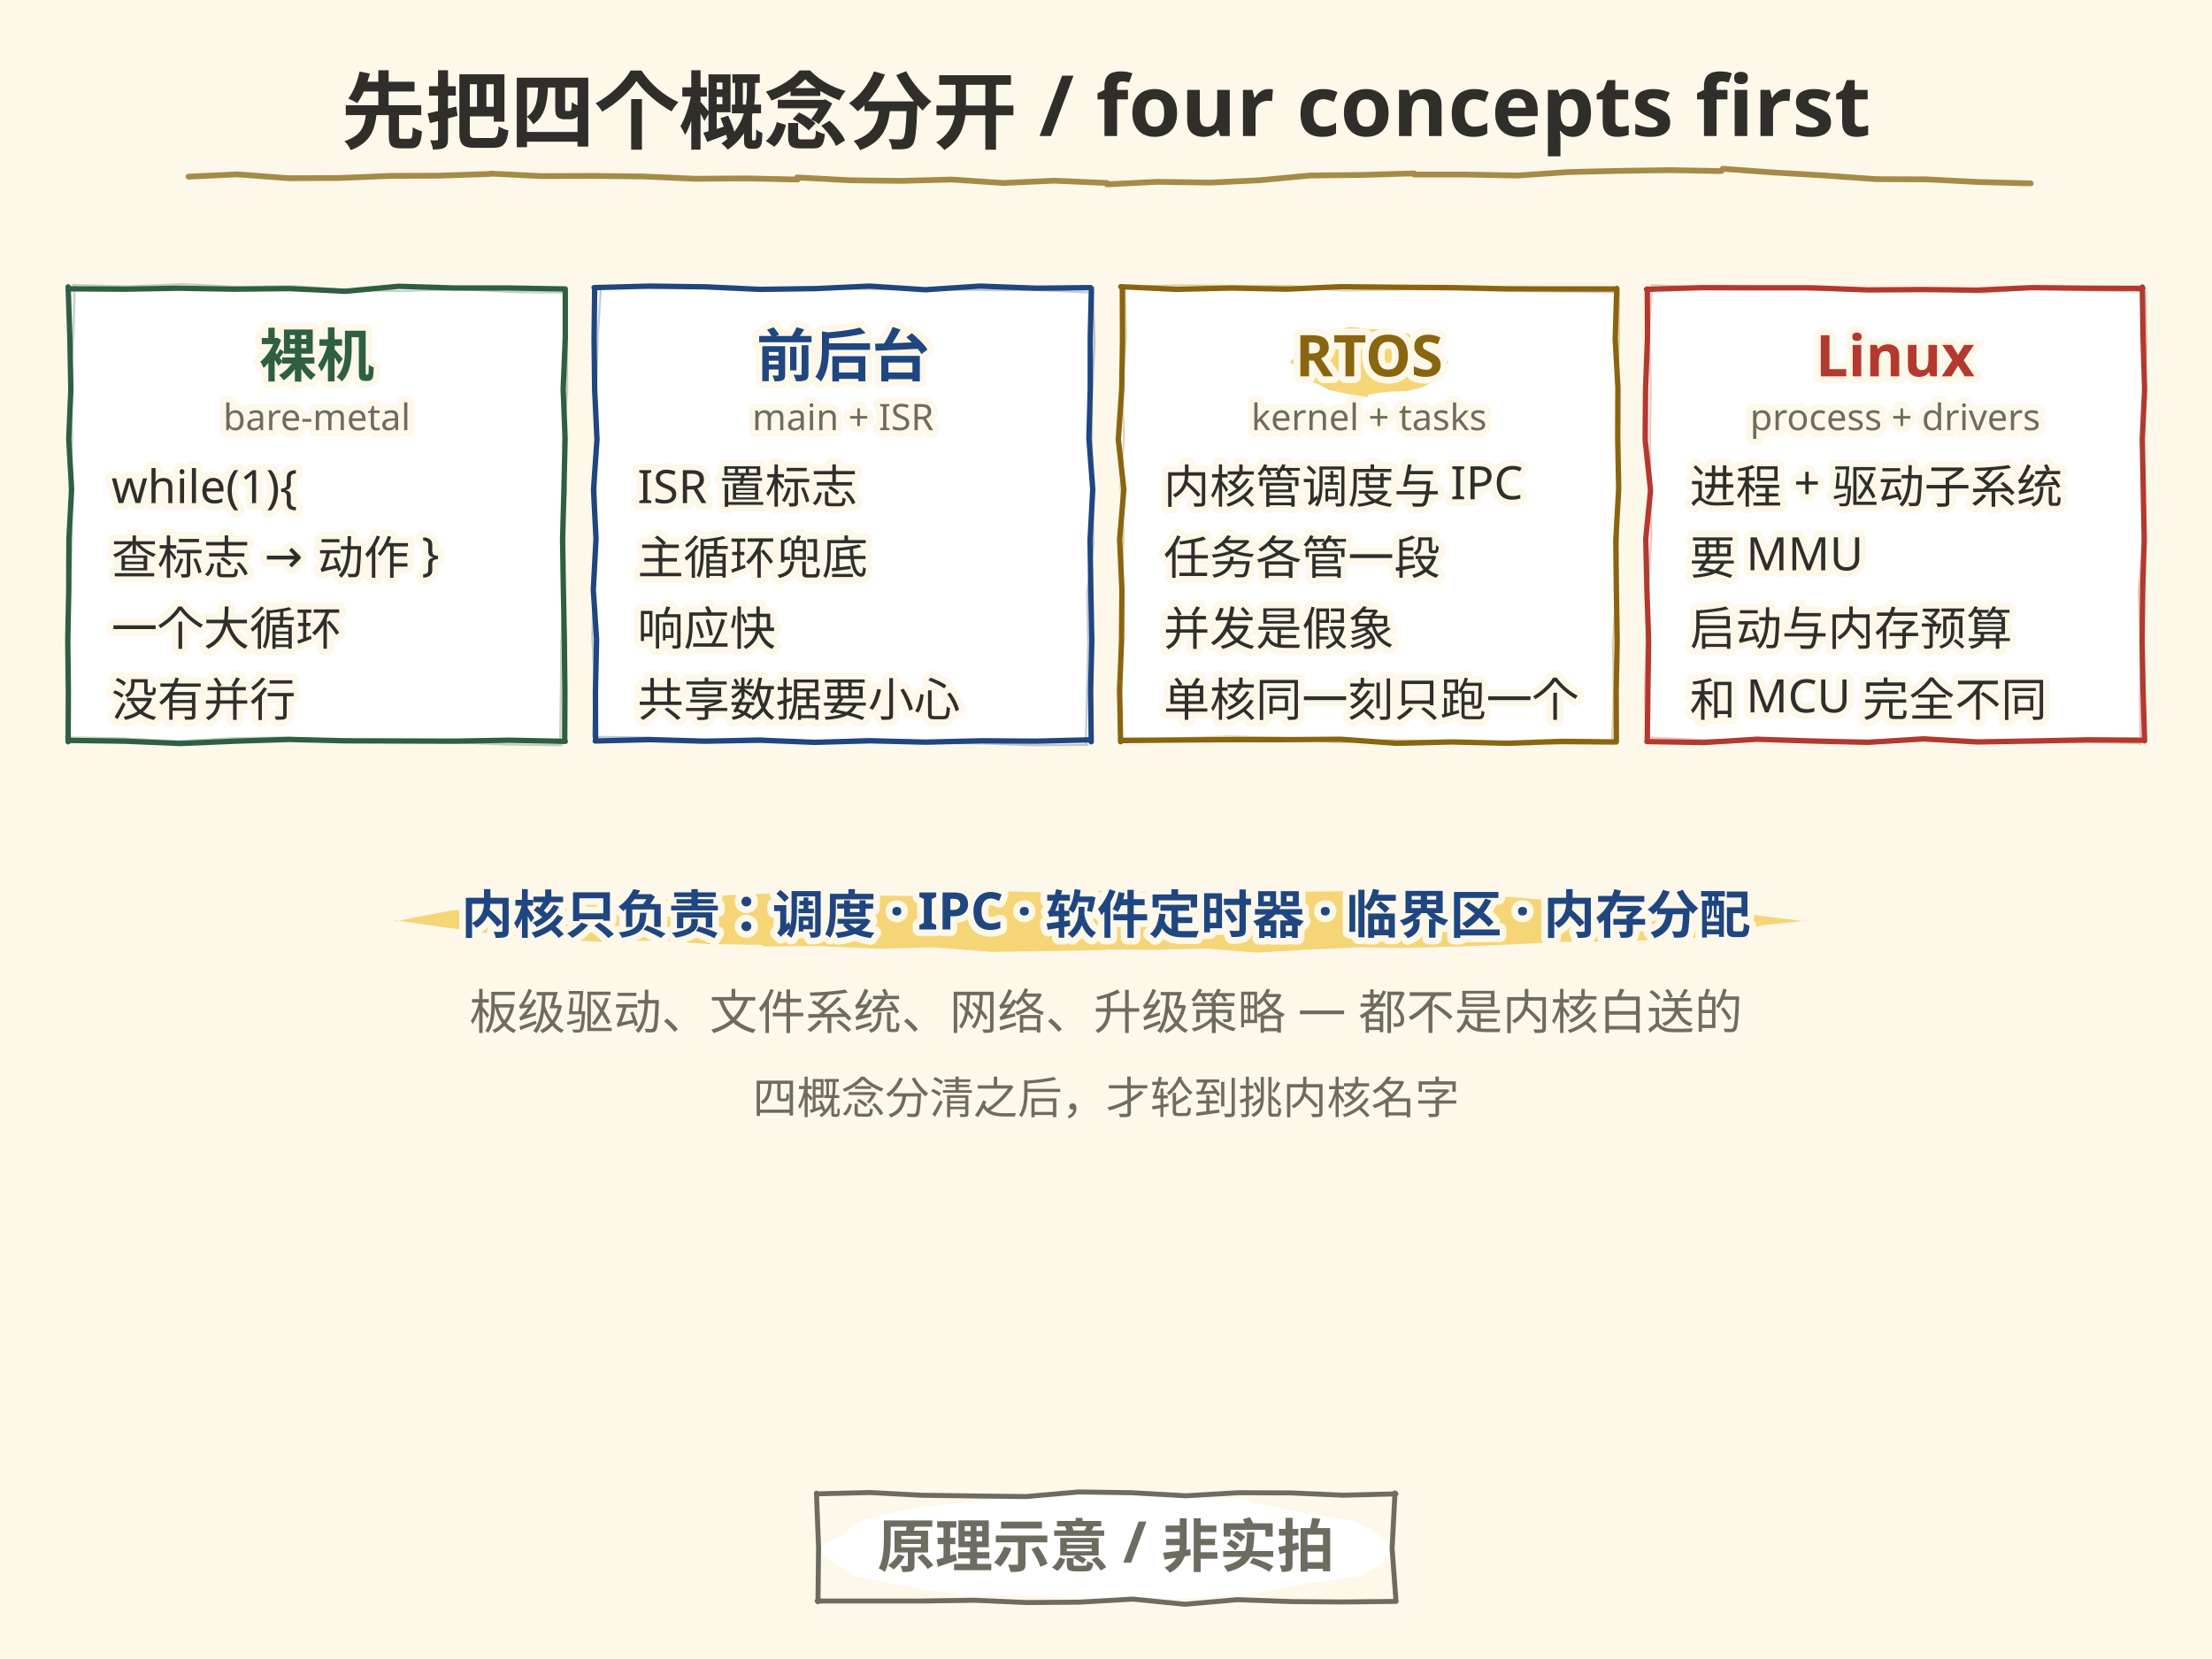
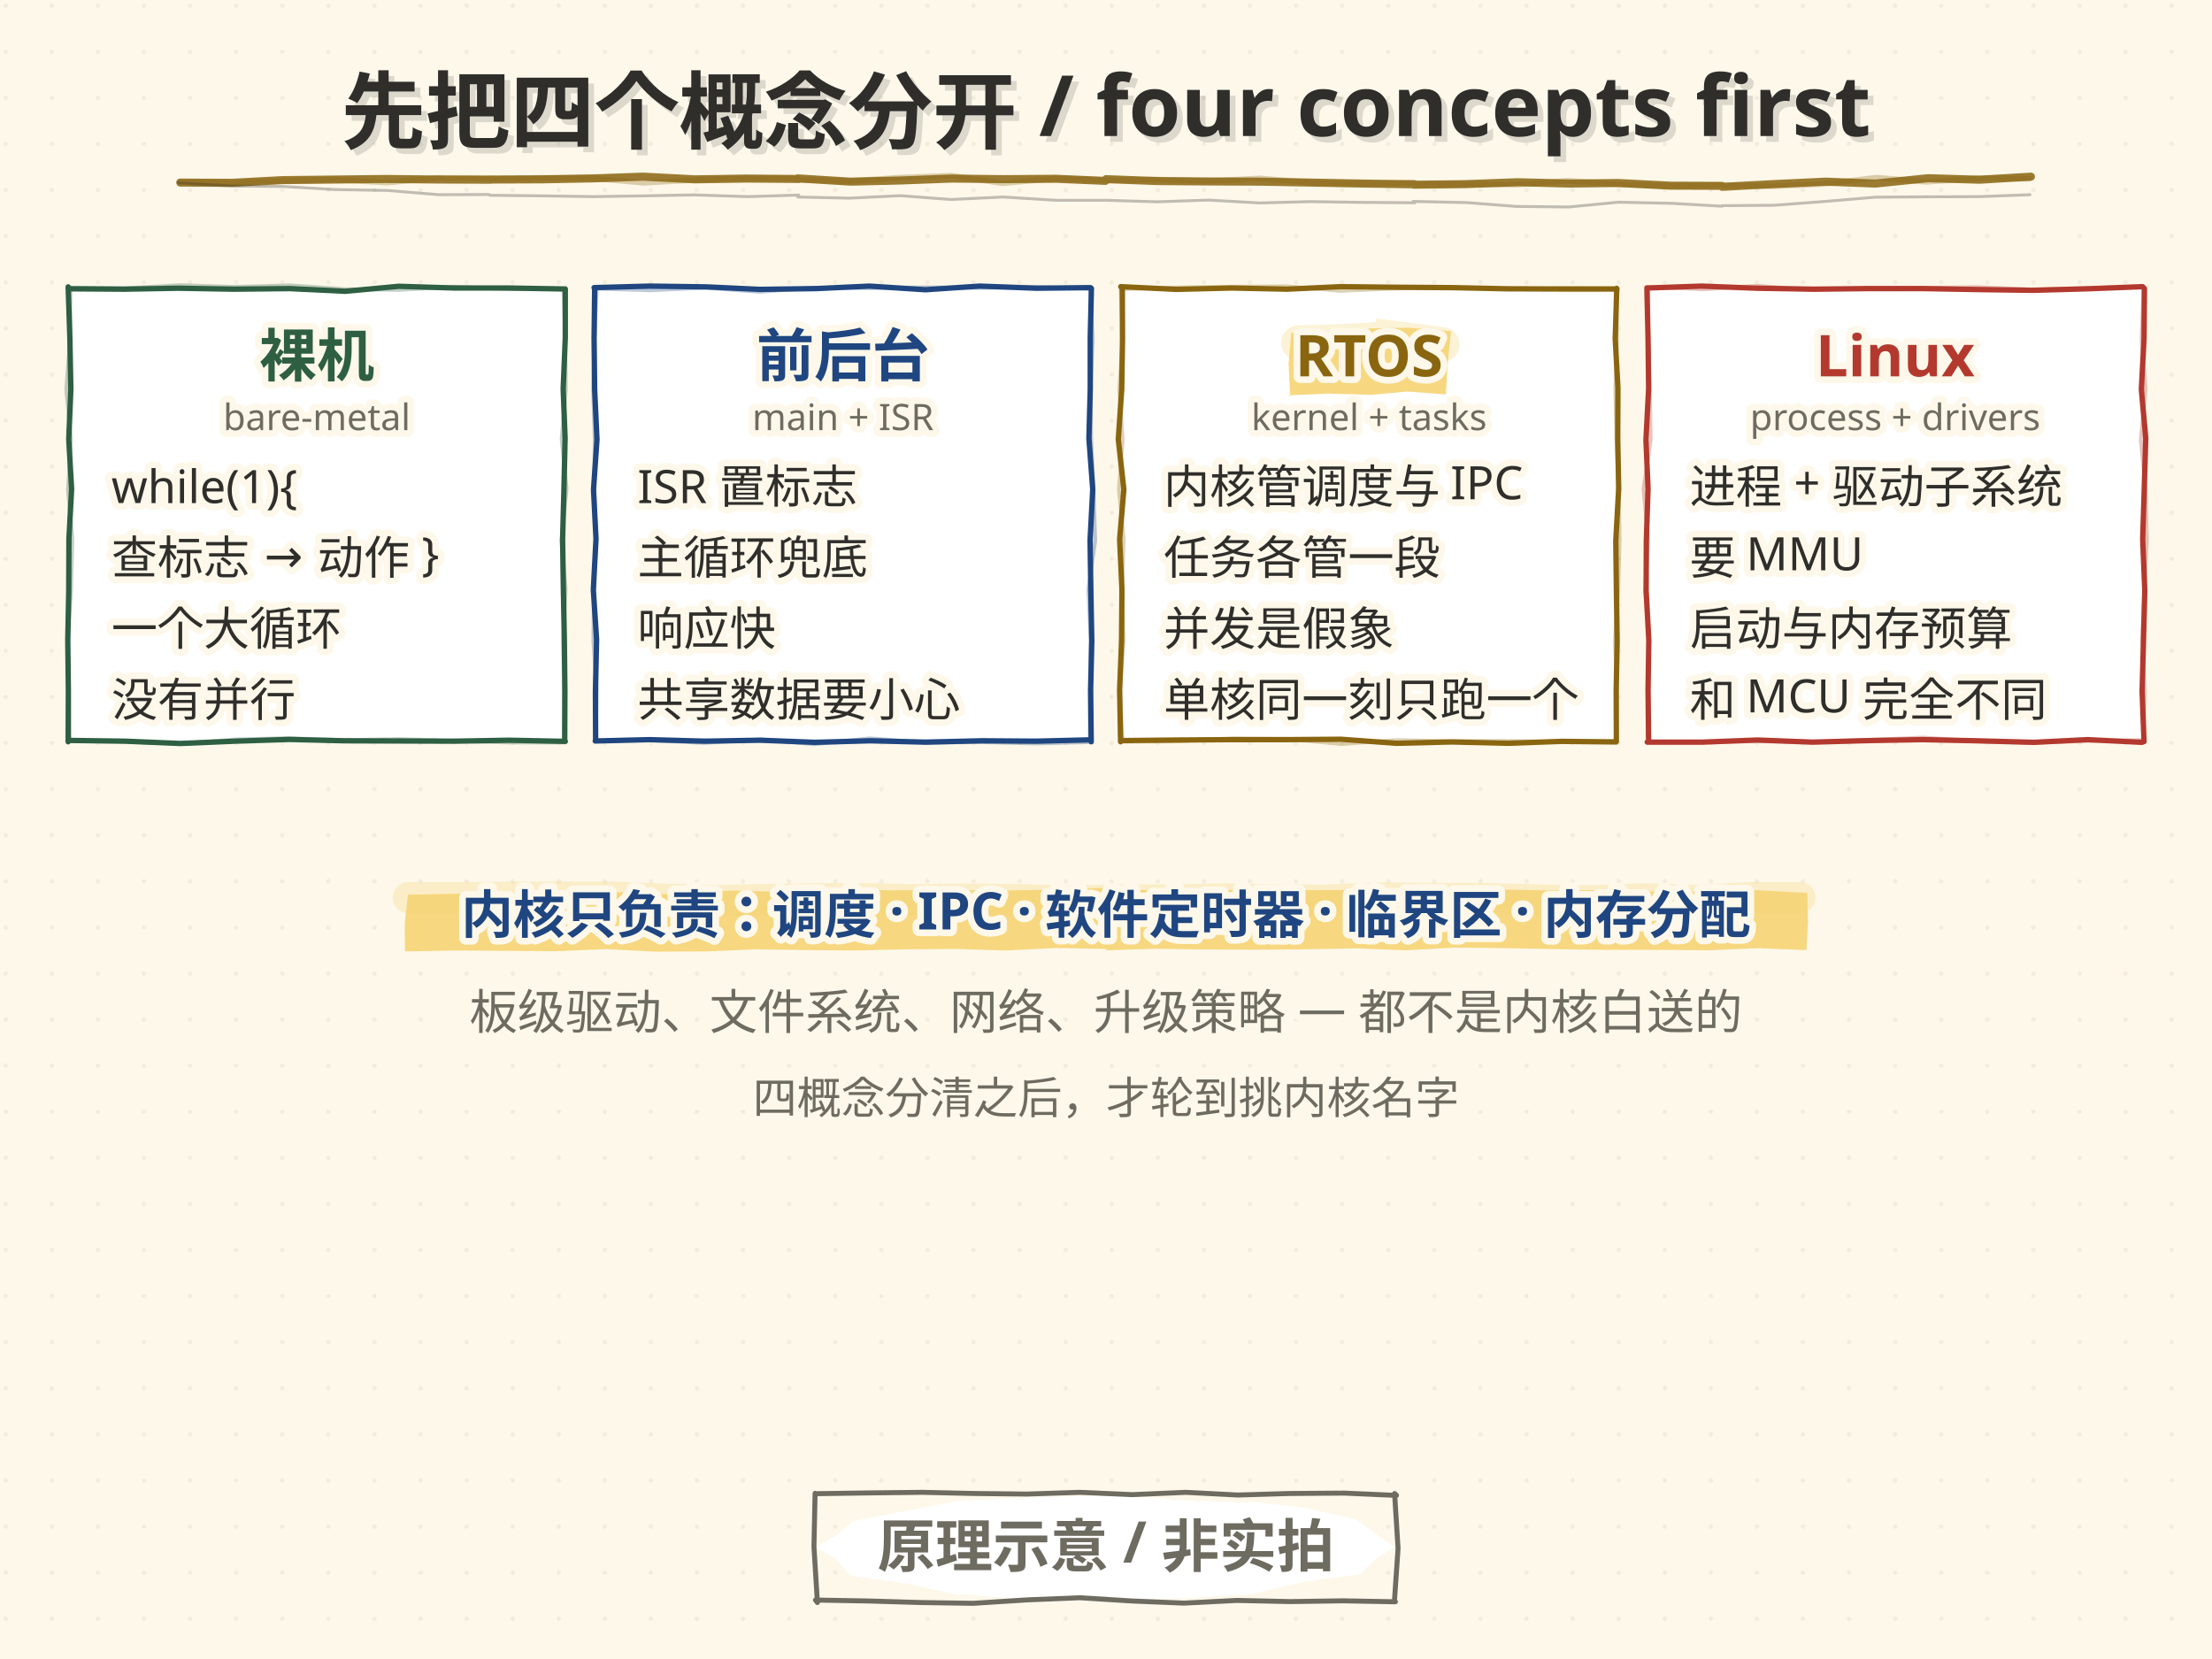
<svg xmlns="http://www.w3.org/2000/svg" width="1152" height="864" viewBox="0 0 1152 864">
  <style>text{dominant-baseline:alphabetic} .t-halo{paint-order:stroke;stroke:#FDF8EA;stroke-width:7px; stroke-linejoin:round}</style>
+   <defs>
+     <pattern id="dotgrid" width="24" height="24" patternUnits="userSpaceOnUse">
+       <circle cx="3" cy="3" r="1.1" fill="#DED4BE" />
+     </pattern>
+   </defs>
  <rect width="1152" height="864" fill="#FDF8EA" />
+   <rect width="1152" height="864" fill="url(#dotgrid)" opacity="0.36" />
  <path d="M35.5 150.4 L64.8 150.6 L92.9 150.1 L121.8 150.6 L150.7 150.3 L179.8 151.7 L207.7 149.1 L236.9 150.0 L264.9 150.0 L294.1 150.5 L294.4 150.5 L294.4 175.8 L293.3 202.6 L294.3 228.2 L293.7 254.7 L293.0 280.9 L293.4 306.8 L293.9 333.0 L294.2 360.0 L294.1 385.8 L294.4 386.1 L265.1 385.5 L236.7 386.0 L208.5 385.9 L179.4 385.8 L150.6 385.1 L122.5 386.0 L93.9 387.2 L65.1 386.0 L35.7 385.6 L35.5 386.3 L35.6 359.4 L35.3 333.4 L35.8 307.8 L35.9 280.6 L37.3 254.7 L35.8 228.7 L36.9 202.9 L36.4 176.5 L35.5 149.4" fill="#FFFFFF" stroke="#2E5F42" stroke-width="2.8" stroke-linecap="round" stroke-linejoin="round" opacity="1.0" />
-   <path d="M38.0 148.4 L67.0 149.1 L95.8 148.0 L123.9 149.4 L153.1 149.0 L181.5 151.1 L209.4 151.6 L238.4 150.6 L266.6 152.1 L295.4 152.4 L294.8 152.3 L295.3 178.0 L295.4 204.6 L293.1 230.5 L294.8 256.3 L292.2 283.1 L293.6 308.4 L292.3 335.0 L292.1 361.0 L291.7 387.3 L292.5 388.1 L263.1 387.7 L234.6 386.5 L206.2 385.3 L178.2 385.6 L148.5 384.1 L120.9 384.4 L91.9 386.0 L63.2 384.5 L34.1 384.0 L34.9 383.8 L34.9 358.1 L34.9 331.7 L36.5 306.0 L37.5 279.0 L36.2 253.7 L37.7 227.4 L36.0 201.3 L38.3 174.3 L38.9 148.2" fill="none" stroke="#2E5F42" stroke-width="1.1" stroke-linecap="round" stroke-linejoin="round" opacity="0.28" />
+   <path d="M35.8 149.8 L64.9 150.1 L93.8 148.5 L122.0 149.4 L151.2 148.6 L179.8 150.6 L207.7 151.0 L236.8 149.3 L265.2 150.6 L294.0 150.4 L293.4 150.3 L294.3 176.1 L294.7 202.8 L292.5 228.7 L295.1 254.6 L292.4 281.5 L294.6 306.8 L293.3 333.4 L293.7 359.5 L293.7 385.9 L294.5 386.7 L265.1 386.7 L236.5 385.9 L208.0 384.9 L179.9 385.5 L150.1 384.4 L122.5 385.1 L93.4 387.4 L64.7 386.2 L35.5 386.0 L36.3 385.8 L35.9 360.0 L35.3 333.6 L37.0 307.8 L37.7 280.7 L35.4 255.4 L37.0 229.0 L34.5 202.8 L36.6 175.8 L36.7 149.6" fill="none" stroke="#2E5F42" stroke-width="1.96" stroke-linecap="round" stroke-linejoin="round" opacity="0.30" />
  <text x="165.0" y="196" font-family="'Segoe Print','STKaiti','KaiTi','Microsoft YaHei','PingFang SC',sans-serif" font-size="30" font-weight="bold" text-anchor="middle" fill="#2E5F42" class="t-halo">裸机</text>
  <text x="165.0" y="224" font-family="'Segoe Print','STKaiti','KaiTi','Microsoft YaHei','PingFang SC',sans-serif" font-size="19" text-anchor="middle" fill="#6E6B60" class="t-halo">bare-metal</text>
  <text x="58.0" y="262" font-family="'Segoe Print','STKaiti','KaiTi','Microsoft YaHei','PingFang SC',sans-serif" font-size="24" fill="#2F2E2B" class="t-halo">while(1){</text>
  <text x="58.0" y="299" font-family="'Segoe Print','STKaiti','KaiTi','Microsoft YaHei','PingFang SC',sans-serif" font-size="24" fill="#2F2E2B" class="t-halo"> 查标志 → 动作 }</text>
  <text x="58.0" y="336" font-family="'Segoe Print','STKaiti','KaiTi','Microsoft YaHei','PingFang SC',sans-serif" font-size="24" fill="#2F2E2B" class="t-halo">一个大循环</text>
  <text x="58.0" y="373" font-family="'Segoe Print','STKaiti','KaiTi','Microsoft YaHei','PingFang SC',sans-serif" font-size="24" fill="#2F2E2B" class="t-halo">没有并行</text>
  <path d="M309.4 149.8 L338.2 149.0 L367.8 149.4 L395.6 150.7 L425.1 150.3 L452.8 149.0 L481.9 150.9 L510.3 149.0 L539.9 150.1 L567.9 149.8 L568.4 150.2 L567.8 175.7 L567.8 202.4 L567.1 228.3 L569.1 254.9 L567.7 281.3 L568.1 307.0 L568.6 333.9 L568.0 359.3 L568.3 386.3 L567.9 385.3 L539.6 386.0 L511.2 385.8 L482.0 386.5 L453.3 385.8 L424.4 386.6 L395.9 385.5 L367.1 386.0 L338.3 385.2 L310.0 385.9 L310.2 385.6 L310.1 360.2 L310.7 333.0 L309.0 307.2 L310.4 280.6 L309.1 255.0 L310.9 228.9 L309.7 203.0 L309.4 176.4 L309.7 149.9" fill="#FFFFFF" stroke="#1F4680" stroke-width="2.8" stroke-linecap="round" stroke-linejoin="round" opacity="1.0" />
-   <path d="M312.5 148.9 L340.6 150.1 L369.9 149.2 L397.6 151.4 L426.0 150.0 L455.5 150.6 L484.2 150.6 L511.8 151.1 L540.7 151.1 L569.6 152.4 L569.2 152.2 L570.1 178.6 L568.7 204.2 L568.6 230.1 L569.0 257.1 L569.5 283.3 L566.2 308.6 L566.7 334.5 L566.1 360.7 L565.5 388.0 L566.4 387.9 L538.0 388.1 L508.8 387.1 L480.5 386.9 L451.3 384.7 L422.4 386.8 L394.8 384.3 L365.3 385.6 L337.3 384.1 L308.7 383.7 L308.8 383.6 L309.8 357.6 L308.5 332.0 L309.2 306.0 L310.5 279.0 L310.4 253.1 L310.8 227.1 L310.5 200.3 L311.4 174.4 L313.0 148.9" fill="none" stroke="#1F4680" stroke-width="1.1" stroke-linecap="round" stroke-linejoin="round" opacity="0.28" />
+   <path d="M310.4 150.3 L338.5 151.2 L367.9 149.9 L395.7 152.0 L424.2 149.8 L453.7 150.1 L482.6 149.6 L510.2 150.0 L539.2 149.4 L568.2 150.4 L567.8 150.2 L569.1 176.6 L568.0 202.3 L568.3 228.3 L569.5 255.4 L570.4 281.6 L566.8 307.0 L568.0 333.0 L567.6 359.2 L567.5 386.6 L568.4 386.5 L539.9 387.2 L510.7 386.5 L482.3 386.8 L453.0 384.5 L424.1 387.6 L396.4 385.1 L366.8 386.9 L338.8 385.6 L310.1 385.7 L310.2 385.6 L310.8 359.5 L309.0 333.9 L309.3 307.8 L310.3 280.7 L309.5 254.7 L309.7 228.7 L308.9 201.9 L309.6 175.8 L310.8 150.3" fill="none" stroke="#1F4680" stroke-width="1.96" stroke-linecap="round" stroke-linejoin="round" opacity="0.30" />
  <text x="439.0" y="196" font-family="'Segoe Print','STKaiti','KaiTi','Microsoft YaHei','PingFang SC',sans-serif" font-size="30" font-weight="bold" text-anchor="middle" fill="#1F4680" class="t-halo">前后台</text>
  <text x="439.0" y="224" font-family="'Segoe Print','STKaiti','KaiTi','Microsoft YaHei','PingFang SC',sans-serif" font-size="19" text-anchor="middle" fill="#6E6B60" class="t-halo">main + ISR</text>
  <text x="332.0" y="262" font-family="'Segoe Print','STKaiti','KaiTi','Microsoft YaHei','PingFang SC',sans-serif" font-size="24" fill="#2F2E2B" class="t-halo">ISR 置标志</text>
  <text x="332.0" y="299" font-family="'Segoe Print','STKaiti','KaiTi','Microsoft YaHei','PingFang SC',sans-serif" font-size="24" fill="#2F2E2B" class="t-halo">主循环兜底</text>
  <text x="332.0" y="336" font-family="'Segoe Print','STKaiti','KaiTi','Microsoft YaHei','PingFang SC',sans-serif" font-size="24" fill="#2F2E2B" class="t-halo">响应快</text>
  <text x="332.0" y="373" font-family="'Segoe Print','STKaiti','KaiTi','Microsoft YaHei','PingFang SC',sans-serif" font-size="24" fill="#2F2E2B" class="t-halo">共享数据要小心</text>
  <path d="M583.7 149.3 L612.6 150.7 L641.4 150.0 L670.2 150.6 L698.1 149.3 L727.2 149.6 L756.5 149.8 L784.9 150.4 L812.9 150.5 L842.1 150.5 L842.0 150.2 L841.2 176.4 L842.6 201.9 L842.5 228.3 L843.0 254.4 L841.5 281.6 L841.8 306.9 L842.2 334.0 L841.7 359.6 L841.8 386.2 L841.7 386.4 L813.3 386.1 L785.1 387.1 L756.0 386.4 L727.2 387.1 L698.4 385.0 L669.4 385.2 L640.9 385.2 L612.4 385.4 L583.6 385.7 L583.6 386.3 L583.1 359.2 L584.1 333.6 L584.3 307.1 L583.1 280.8 L585.3 254.9 L582.4 228.8 L584.2 202.6 L584.6 176.8 L584.5 149.7" fill="#FFFFFF" stroke="#8A6510" stroke-width="2.8" stroke-linecap="round" stroke-linejoin="round" opacity="1.0" />
-   <path d="M585.8 149.2 L615.0 148.6 L643.6 148.9 L671.9 148.9 L699.9 151.4 L729.5 150.7 L757.8 150.8 L785.9 151.6 L814.3 151.8 L843.2 152.3 L843.2 151.6 L843.2 177.9 L842.0 204.0 L842.1 230.2 L842.7 256.7 L842.7 282.8 L841.8 308.6 L839.9 335.3 L840.4 360.7 L839.6 387.6 L840.1 387.3 L811.4 387.3 L782.2 386.5 L754.8 386.2 L725.9 385.4 L696.8 386.6 L668.9 384.3 L640.1 383.5 L611.5 384.6 L582.9 384.3 L583.2 383.6 L582.2 358.4 L584.5 331.8 L584.2 305.9 L585.2 278.9 L583.6 253.1 L585.4 227.6 L584.4 201.2 L586.5 174.9 L585.8 148.6" fill="none" stroke="#8A6510" stroke-width="1.1" stroke-linecap="round" stroke-linejoin="round" opacity="0.28" />
-   <path d="M754.4 188.7 L751.0 193.5 L747.9 197.6 L748.3 197.6 L741.1 201.6 L733.2 203.6 L733.2 203.7 L723.0 204.0 L712.6 205.5 L712.4 206.9 L703.1 205.4 L692.7 203.2 L692.4 203.2 L686.2 199.9 L678.0 197.3 L678.1 197.2 L676.5 192.1 L671.8 188.7 L671.6 188.6 L675.9 184.9 L677.6 180.1 L677.2 179.1 L684.6 176.0 L692.0 173.7 L692.1 173.5 L702.9 170.2 L713.1 171.3 L713.3 171.3 L723.5 171.8 L733.7 173.7 L733.8 174.1 L740.7 178.0 L748.7 180.0 L749.2 180.4 L750.4 184.8 L754.2 188.3" fill="#F6D576" />
+   <path d="M583.6 150.6 L612.8 149.7 L641.5 149.3 L670.0 149.1 L698.1 151.5 L727.8 150.2 L756.1 150.0 L784.3 150.4 L812.8 150.2 L841.8 150.3 L841.8 149.6 L842.1 176.0 L841.2 202.1 L841.8 228.4 L843.0 254.9 L843.5 281.1 L842.8 307.0 L841.0 333.8 L842.1 359.2 L841.6 386.2 L842.1 385.9 L813.3 386.4 L784.1 385.8 L756.6 386.0 L727.6 385.4 L698.5 387.5 L670.5 384.9 L641.6 384.6 L612.9 386.1 L584.3 386.3 L584.6 385.6 L583.2 360.4 L585.2 333.7 L584.4 307.7 L585.2 280.6 L582.7 254.8 L584.7 229.2 L582.9 202.7 L584.7 176.4 L583.6 150.1" fill="none" stroke="#8A6510" stroke-width="1.96" stroke-linecap="round" stroke-linejoin="round" opacity="0.30" />
+   <path d="M672.6 173.4 L692.3 173.5 L713.4 171.1 L712.7 171.0 L733.8 170.7 L755.8 172.5 L755.7 172.1 L754.0 189.1 L753.0 205.9 L753.1 205.4 L732.8 203.9 L712.5 205.8 L713.3 205.6 L691.9 205.0 L670.8 205.9 L671.9 206.4 L671.1 189.4 L672.5 173.1" fill="#F6D576" opacity="0.92" />
+   <path d="M676.2 178.5 L699.3 177.8 L722.6 176.5 L722.9 175.7 L736.6 177.5 L751.1 179.4" fill="none" stroke="#F6D576" stroke-width="18.1" stroke-linecap="round" opacity="0.30" />
  <text x="713.0" y="196" font-family="'Segoe Print','STKaiti','KaiTi','Microsoft YaHei','PingFang SC',sans-serif" font-size="30" font-weight="bold" text-anchor="middle" fill="#8A6510" class="t-halo">RTOS</text>
  <text x="713.0" y="224" font-family="'Segoe Print','STKaiti','KaiTi','Microsoft YaHei','PingFang SC',sans-serif" font-size="19" text-anchor="middle" fill="#6E6B60" class="t-halo">kernel + tasks</text>
  <text x="606.0" y="262" font-family="'Segoe Print','STKaiti','KaiTi','Microsoft YaHei','PingFang SC',sans-serif" font-size="24" fill="#2F2E2B" class="t-halo">内核管调度与 IPC</text>
  <text x="606.0" y="299" font-family="'Segoe Print','STKaiti','KaiTi','Microsoft YaHei','PingFang SC',sans-serif" font-size="24" fill="#2F2E2B" class="t-halo">任务各管一段</text>
  <text x="606.0" y="336" font-family="'Segoe Print','STKaiti','KaiTi','Microsoft YaHei','PingFang SC',sans-serif" font-size="24" fill="#2F2E2B" class="t-halo">并发是假象</text>
  <text x="606.0" y="373" font-family="'Segoe Print','STKaiti','KaiTi','Microsoft YaHei','PingFang SC',sans-serif" font-size="24" fill="#2F2E2B" class="t-halo">单核同一刻只跑一个</text>
-   <path d="M857.5 150.7 L886.5 149.8 L915.3 149.9 L943.7 149.9 L972.7 151.0 L1001.4 150.8 L1029.7 151.1 L1058.3 149.8 L1087.6 150.1 L1116.0 150.2 L1115.7 149.5 L1116.1 176.3 L1116.9 202.8 L1115.7 228.6 L1116.2 254.7 L1116.7 280.9 L1115.9 307.3 L1115.6 333.9 L1116.1 359.9 L1116.9 385.8 L1115.9 385.5 L1087.3 385.3 L1058.5 385.9 L1029.9 386.4 L1001.8 384.8 L972.8 386.6 L943.5 385.9 L915.0 385.0 L887.2 386.7 L857.7 386.2 L857.9 386.0 L858.2 360.2 L858.6 333.9 L857.7 306.9 L857.1 280.6 L859.6 255.4 L856.8 229.1 L857.0 202.6 L858.0 175.6 L857.9 150.5" fill="#FFFFFF" stroke="#B3392F" stroke-width="2.8" stroke-linecap="round" stroke-linejoin="round" opacity="1.0" />
-   <path d="M860.6 148.6 L888.4 149.6 L916.8 149.3 L945.8 150.9 L974.7 150.4 L1002.5 150.7 L1032.0 152.5 L1060.7 150.1 L1089.1 151.3 L1117.0 151.8 L1117.2 152.3 L1117.9 178.6 L1116.9 204.7 L1116.2 230.1 L1116.2 257.2 L1116.0 282.7 L1113.8 308.3 L1114.9 335.0 L1114.5 361.7 L1114.7 387.6 L1113.6 387.0 L1085.6 386.6 L1056.3 386.8 L1028.7 386.6 L999.9 385.6 L970.9 385.6 L943.0 386.2 L914.1 385.4 L885.2 385.3 L856.9 384.0 L857.1 384.1 L856.8 357.2 L857.5 331.4 L858.3 305.8 L860.0 279.7 L859.6 253.3 L859.3 227.1 L859.7 200.4 L858.8 174.9 L860.3 148.5" fill="none" stroke="#B3392F" stroke-width="1.1" stroke-linecap="round" stroke-linejoin="round" opacity="0.28" />
+   <path d="M857.7 150.0 L886.1 149.0 L914.8 150.1 L944.5 150.6 L972.5 150.3 L1001.7 150.3 L1029.9 150.8 L1058.8 151.2 L1087.4 150.4 L1115.8 149.3 L1116.8 150.3 L1116.6 176.4 L1115.2 202.8 L1117.5 228.2 L1116.7 255.0 L1115.9 280.8 L1117.0 307.6 L1116.3 334.1 L1115.6 360.1 L1116.6 386.2 L1115.5 386.6 L1087.1 385.2 L1059.2 386.6 L1029.5 385.8 L1001.4 385.2 L973.0 385.7 L944.0 386.5 L915.2 385.4 L886.5 386.5 L857.9 386.5 L858.6 386.0 L858.3 359.3 L858.7 333.5 L857.3 307.5 L857.4 281.6 L858.3 254.4 L857.2 229.2 L858.6 202.3 L858.3 176.3 L857.7 150.3" fill="#FFFFFF" stroke="#B3392F" stroke-width="2.8" stroke-linecap="round" stroke-linejoin="round" opacity="1.0" />
+   <path d="M857.5 149.4 L886.9 150.7 L915.4 148.8 L944.0 151.1 L973.1 150.0 L1001.7 149.9 L1029.6 149.5 L1058.1 150.7 L1087.9 150.0 L1116.5 149.2 L1116.3 149.9 L1115.3 176.7 L1117.4 202.4 L1114.9 229.1 L1117.4 254.7 L1118.1 281.5 L1116.7 307.5 L1115.6 333.6 L1116.9 360.4 L1116.2 385.7 L1115.5 385.4 L1087.3 385.9 L1058.2 386.9 L1030.3 386.1 L1001.8 384.1 L973.1 385.3 L943.7 386.4 L915.9 386.1 L886.6 386.3 L857.4 386.4 L858.0 385.7 L858.1 359.3 L858.8 334.0 L856.7 307.6 L858.4 280.7 L855.9 254.8 L859.7 229.0 L859.2 202.6 L858.4 175.8 L858.5 149.5" fill="none" stroke="#B3392F" stroke-width="1.96" stroke-linecap="round" stroke-linejoin="round" opacity="0.30" />
  <text x="987.0" y="196" font-family="'Segoe Print','STKaiti','KaiTi','Microsoft YaHei','PingFang SC',sans-serif" font-size="30" font-weight="bold" text-anchor="middle" fill="#B3392F" class="t-halo">Linux</text>
  <text x="987.0" y="224" font-family="'Segoe Print','STKaiti','KaiTi','Microsoft YaHei','PingFang SC',sans-serif" font-size="19" text-anchor="middle" fill="#6E6B60" class="t-halo">process + drivers</text>
  <text x="880.0" y="262" font-family="'Segoe Print','STKaiti','KaiTi','Microsoft YaHei','PingFang SC',sans-serif" font-size="24" fill="#2F2E2B" class="t-halo">进程 + 驱动子系统</text>
  <text x="880.0" y="299" font-family="'Segoe Print','STKaiti','KaiTi','Microsoft YaHei','PingFang SC',sans-serif" font-size="24" fill="#2F2E2B" class="t-halo">要 MMU</text>
  <text x="880.0" y="336" font-family="'Segoe Print','STKaiti','KaiTi','Microsoft YaHei','PingFang SC',sans-serif" font-size="24" fill="#2F2E2B" class="t-halo">启动与内存预算</text>
  <text x="880.0" y="373" font-family="'Segoe Print','STKaiti','KaiTi','Microsoft YaHei','PingFang SC',sans-serif" font-size="24" fill="#2F2E2B" class="t-halo">和 MCU 完全不同</text>
-   <path d="M940.3 479.5 L917.8 481.9 L894.5 487.9 L894.9 487.7 L867.7 489.2 L840.6 490.3 L813.9 490.5 L786.5 491.9 L759.2 493.0 L759.3 492.9 L733.5 493.7 L707.4 493.4 L680.8 494.6 L654.8 496.1 L628.0 494.0 L602.0 494.7 L576.3 494.5 L575.5 494.8 L546.7 495.3 L516.1 495.7 L486.2 493.4 L456.4 494.1 L426.6 492.7 L397.2 492.9 L397.1 492.1 L369.3 491.7 L342.0 489.7 L314.5 490.6 L286.8 489.1 L259.8 487.3 L260.2 486.8 L232.5 483.1 L205.8 479.3 L205.5 479.9 L234.2 474.3 L265.2 472.1 L264.6 472.4 L290.3 470.0 L316.9 468.0 L342.9 468.7 L368.7 466.6 L394.4 465.6 L395.4 465.5 L425.3 464.8 L455.8 466.4 L485.7 466.7 L516.1 464.1 L545.3 464.7 L575.6 463.8 L576.2 464.5 L602.1 464.5 L629.0 465.0 L654.4 464.7 L680.6 464.4 L706.9 464.1 L733.2 465.7 L759.5 465.5 L760.5 466.6 L786.5 467.2 L813.6 469.3 L839.3 469.5 L866.3 471.0 L893.5 471.6 L892.8 471.9 L916.3 476.9 L941.0 479.9" fill="#F6D576" />
+   <path d="M211.8 466.0 L240.3 465.4 L267.6 465.5 L295.9 465.8 L324.5 464.7 L352.5 466.0 L380.2 463.8 L408.1 464.5 L435.6 463.0 L464.3 463.7 L492.0 463.4 L520.3 463.8 L548.1 463.4 L575.8 462.4 L576.1 463.1 L601.7 463.6 L628.1 463.8 L654.4 463.1 L680.2 463.6 L706.0 463.5 L731.8 463.7 L758.1 464.6 L784.3 463.3 L809.8 463.8 L836.5 463.5 L862.3 464.3 L887.9 464.4 L914.7 463.6 L940.6 465.0 L941.2 464.7 L941.6 479.9 L940.8 494.4 L940.9 494.8 L915.5 493.8 L889.6 494.9 L862.9 494.7 L836.9 494.7 L810.5 494.3 L784.7 493.8 L758.2 493.5 L732.1 494.9 L706.7 493.9 L679.9 494.4 L654.7 494.6 L627.9 494.5 L601.6 494.1 L576.1 494.9 L576.1 494.2 L550.1 493.7 L523.7 495.0 L498.3 494.2 L472.2 494.4 L445.6 495.0 L419.4 494.8 L393.4 494.4 L367.9 495.5 L341.2 495.6 L315.5 494.3 L289.2 495.4 L263.7 495.2 L237.9 495.0 L211.4 495.5 L210.9 495.3 L210.8 480.8 L212.5 465.8" fill="#F6D576" opacity="0.92" />
+   <path d="M212.7 467.5 L239.2 467.5 L265.4 467.3 L292.6 467.2 L318.9 467.3 L345.6 468.3 L372.0 469.1 L398.7 468.5 L424.9 468.1 L451.8 468.1 L477.7 468.6 L504.4 468.3 L531.3 468.6 L557.7 469.3 L584.3 468.7 L611.0 468.7 L637.6 468.2 L662.9 468.6 L663.5 468.7 L691.4 468.8 L718.4 467.6 L746.4 468.0 L773.1 468.0 L800.7 468.7 L828.0 469.2 L855.8 468.1 L883.5 469.0 L910.8 467.5 L937.4 467.5" fill="none" stroke="#F6D576" stroke-width="16.3" stroke-linecap="round" opacity="0.30" />
  <text x="576.0" y="486" font-family="'Segoe Print','STKaiti','KaiTi','Microsoft YaHei','PingFang SC',sans-serif" font-size="27" font-weight="bold" text-anchor="middle" fill="#1F4680" class="t-halo">内核只负责：调度 · IPC · 软件定时器 · 临界区 · 内存分配</text>
  <text x="576.0" y="536" font-family="'Segoe Print','STKaiti','KaiTi','Microsoft YaHei','PingFang SC',sans-serif" font-size="25" text-anchor="middle" fill="#6E6B60" class="t-halo">板级驱动、文件系统、网络、升级策略 — 都不是内核白送的</text>
  <text x="576.0" y="580" font-family="'Segoe Print','STKaiti','KaiTi','Microsoft YaHei','PingFang SC',sans-serif" font-size="23" text-anchor="middle" fill="#6E6B60" class="t-halo">四概念分清之后，才轮到挑内核名字</text>
+   <text x="579.0" y="77" font-family="'Segoe Print','STKaiti','KaiTi','Microsoft YaHei','PingFang SC',sans-serif" font-size="44" font-weight="bold" text-anchor="middle" fill="#2F2E2B" opacity="0.16">先把四个概念分开 / four concepts first</text>
  <text x="576.0" y="74" font-family="'Segoe Print','STKaiti','KaiTi','Microsoft YaHei','PingFang SC',sans-serif" font-size="44" font-weight="bold" text-anchor="middle" fill="#2F2E2B">先把四个概念分开 / four concepts first</text>
-   <path d="M98.2 92.0 L123.6 90.8 L150.2 92.8 L176.8 92.7 L203.3 91.6 L228.4 91.5 L255.2 90.6 L255.5 90.4 L281.6 91.7 L308.7 91.6 L335.1 91.9 L362.2 93.1 L388.9 92.9 L415.5 93.5 L415.1 92.4 L442.9 93.9 L469.4 94.2 L495.6 93.5 L522.5 95.3 L549.2 94.1 L576.5 95.3 L576.5 96.0 L602.7 94.7 L630.1 95.1 L655.7 93.9 L682.3 91.4 L709.8 91.1 L736.5 90.3 L736.5 90.9 L763.0 90.9 L790.4 91.4 L817.0 89.6 L842.8 89.0 L869.5 88.6 L896.5 89.1 L897.2 87.9 L923.4 89.8 L950.4 91.4 L977.2 93.3 L1003.2 93.4 L1030.4 94.8 L1057.6 95.5" fill="none" stroke="#8A6510" stroke-width="3.0" stroke-linecap="round" stroke-linejoin="round" opacity="0.75" />
-   <path d="M727.4 805.1 L719.3 815.0 L708.6 820.0 L709.4 820.7 L680.5 824.6 L651.9 830.2 L651.3 830.4 L613.4 832.7 L575.6 833.4 L576.4 833.3 L537.1 830.7 L499.0 830.9 L499.6 830.4 L471.2 826.2 L443.6 820.4 L444.0 819.7 L433.6 813.2 L424.7 806.0 L425.6 805.8 L437.4 800.2 L447.6 792.3 L447.8 792.1 L474.7 785.4 L502.2 782.6 L501.5 782.5 L539.0 779.1 L576.5 777.3 L575.6 776.8 L613.7 779.2 L651.5 781.1 L651.0 782.2 L678.4 787.9 L705.2 792.3 L705.0 791.7 L716.7 798.5 L727.0 805.9" fill="#FFFFFF" />
-   <path d="M425.3 778.0 L453.1 777.3 L479.7 778.7 L507.8 779.1 L534.4 779.4 L561.8 777.0 L589.3 777.4 L617.7 779.0 L644.9 777.4 L672.2 777.5 L699.5 778.7 L727.0 778.0 L726.5 777.5 L725.0 806.4 L727.0 833.5 L727.1 834.0 L699.9 834.3 L672.6 834.1 L644.4 833.1 L617.1 835.5 L590.0 832.8 L562.0 834.4 L534.8 834.6 L507.5 833.4 L480.2 833.8 L452.0 833.8 L425.6 833.8 L426.0 834.2 L426.3 805.9 L425.2 777.6" fill="none" stroke="#6E6B60" stroke-width="2.6" stroke-linecap="round" stroke-linejoin="round" opacity="1.0" />
+   <path d="M93.9 95.1 L120.7 95.2 L147.3 93.8 L174.9 93.5 L201.0 93.2 L228.4 93.5 L255.6 93.6 L255.4 93.5 L282.5 93.4 L309.1 92.9 L334.9 92.0 L361.9 93.4 L388.3 93.0 L416.1 93.2 L415.4 92.9 L442.9 94.6 L469.0 94.0 L495.5 93.0 L522.4 93.3 L549.8 93.1 L575.7 94.2 L576.0 93.3 L603.0 94.3 L629.9 94.5 L656.3 94.6 L683.4 95.1 L710.1 95.6 L736.5 96.0 L736.2 96.2 L763.2 95.9 L790.3 94.9 L817.2 95.6 L842.8 95.3 L870.1 96.7 L896.8 96.8 L896.9 97.3 L923.2 95.9 L950.8 94.6 L976.7 95.6 L1004.2 92.8 L1031.0 93.6 L1057.7 92.0" fill="none" stroke="#8A6510" stroke-width="4.2" stroke-linecap="round" stroke-linejoin="round" opacity="0.85" />
+   <path d="M93.4 94.6 L120.7 95.3 L147.1 94.2 L174.5 93.5 L201.7 95.1 L228.0 92.6 L254.8 92.7 L255.8 93.3 L282.4 92.6 L308.2 92.8 L335.2 95.2 L361.7 93.7 L389.1 92.8 L415.6 93.0 L415.3 93.6 L442.1 94.3 L468.7 92.5 L495.5 91.5 L522.0 95.4 L549.8 93.0 L576.2 94.0 L576.2 93.9 L602.2 93.5 L629.4 94.3 L656.1 92.9 L683.1 95.1 L709.5 95.7 L736.8 95.1 L736.8 96.1 L763.6 95.8 L789.7 96.2 L816.5 94.1 L843.8 96.1 L870.1 96.8 L896.7 96.4 L897.0 96.6 L923.1 97.0 L950.0 95.8 L977.5 92.5 L1003.3 94.7 L1030.5 92.8 L1056.8 93.1" fill="none" stroke="#8A6510" stroke-width="2.94" stroke-linecap="round" stroke-linejoin="round" opacity="0.30" />
+   <path d="M93.0 95.2 L120.9 96.9 L147.3 97.1 L174.0 98.7 L201.9 99.2 L228.5 101.4 L254.8 101.3 L255.1 101.7 L282.5 102.0 L309.0 102.4 L335.3 102.0 L361.5 101.5 L389.3 102.4 L416.0 101.6 L415.5 102.6 L442.5 103.2 L468.9 101.9 L495.3 103.9 L522.5 102.6 L549.8 104.3 L575.7 104.3 L575.9 104.3 L602.6 105.1 L629.5 104.2 L656.0 105.7 L682.4 105.0 L709.3 105.4 L736.8 105.6 L736.0 104.9 L763.7 105.5 L789.7 107.5 L816.9 107.8 L842.9 105.3 L870.7 105.9 L896.9 107.4 L896.9 107.1 L924.0 106.9 L950.6 104.9 L976.5 102.7 L1003.8 102.5 L1030.9 102.4 L1057.2 101.4" fill="none" stroke="#2F2E2B" stroke-width="1.5" stroke-linecap="round" stroke-linejoin="round" opacity="0.3" />
+   <path d="M726.7 805.4 L716.4 812.0 L708.3 820.0 L707.7 819.9 L679.7 823.7 L651.7 830.1 L652.1 830.2 L613.8 832.4 L576.4 833.3 L576.5 833.9 L537.8 833.5 L499.9 830.1 L500.5 830.9 L471.7 824.6 L442.9 820.6 L442.5 820.1 L435.1 811.5 L425.8 806.5 L425.4 805.2 L435.5 799.8 L444.3 792.3 L444.3 792.1 L471.7 786.9 L499.9 781.5 L499.5 781.5 L537.9 779.8 L576.3 778.9 L575.7 778.0 L612.7 781.2 L650.7 782.6 L650.1 781.9 L679.3 785.2 L706.8 791.5 L706.9 791.8 L716.7 799.1 L727.4 806.5" fill="#FFFFFF" />
+   <path d="M425.5 777.9 L453.2 777.5 L480.3 777.2 L507.4 777.8 L534.9 778.1 L562.4 777.2 L589.7 778.4 L617.6 777.2 L644.6 778.6 L671.8 777.8 L700.0 777.6 L727.3 778.8 L726.3 777.8 L728.1 806.4 L726.2 834.1 L726.7 834.2 L699.3 833.7 L672.1 834.1 L644.2 833.5 L616.6 834.9 L589.8 833.8 L562.4 832.1 L535.1 833.2 L506.9 835.0 L479.8 834.6 L452.9 833.8 L424.7 833.3 L425.7 834.6 L423.9 805.5 L424.5 777.7" fill="none" stroke="#6E6B60" stroke-width="2.6" stroke-linecap="round" stroke-linejoin="round" opacity="1.0" />
  <text x="576.0" y="816" font-family="'Segoe Print','STKaiti','KaiTi','Microsoft YaHei','PingFang SC',sans-serif" font-size="30" font-weight="bold" text-anchor="middle" fill="#6E6B60">原理示意 / 非实拍</text>
</svg>
